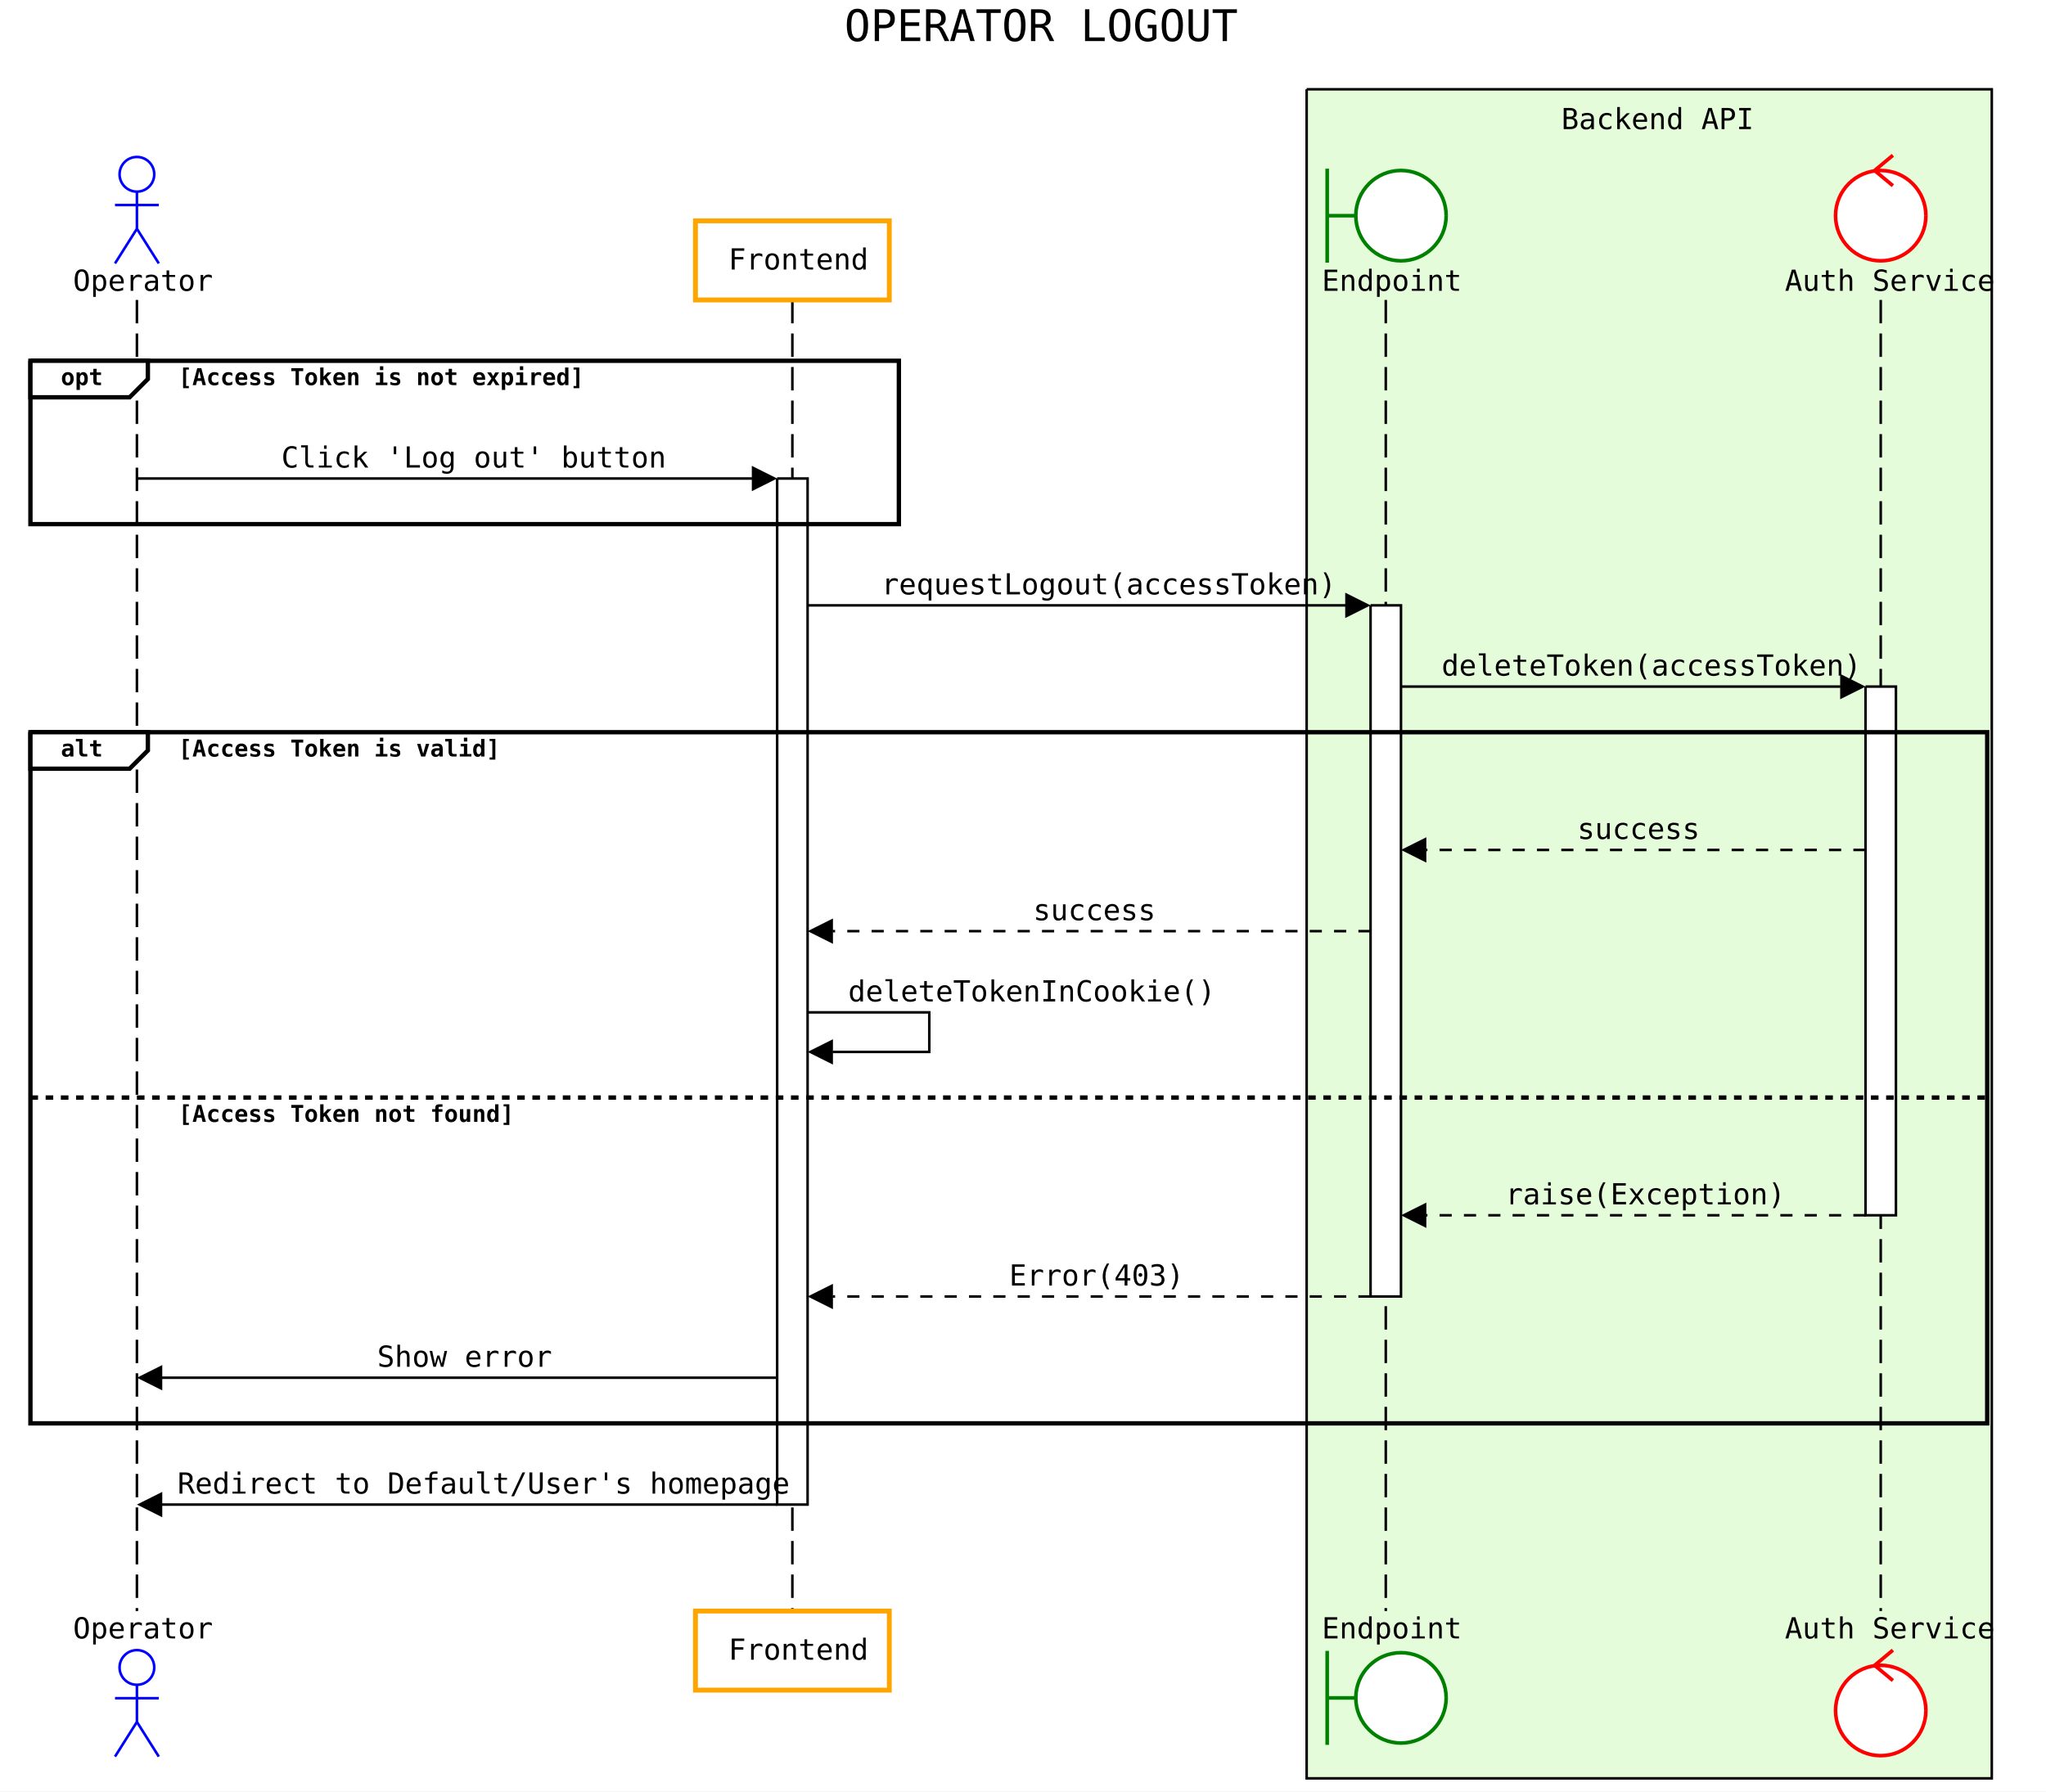
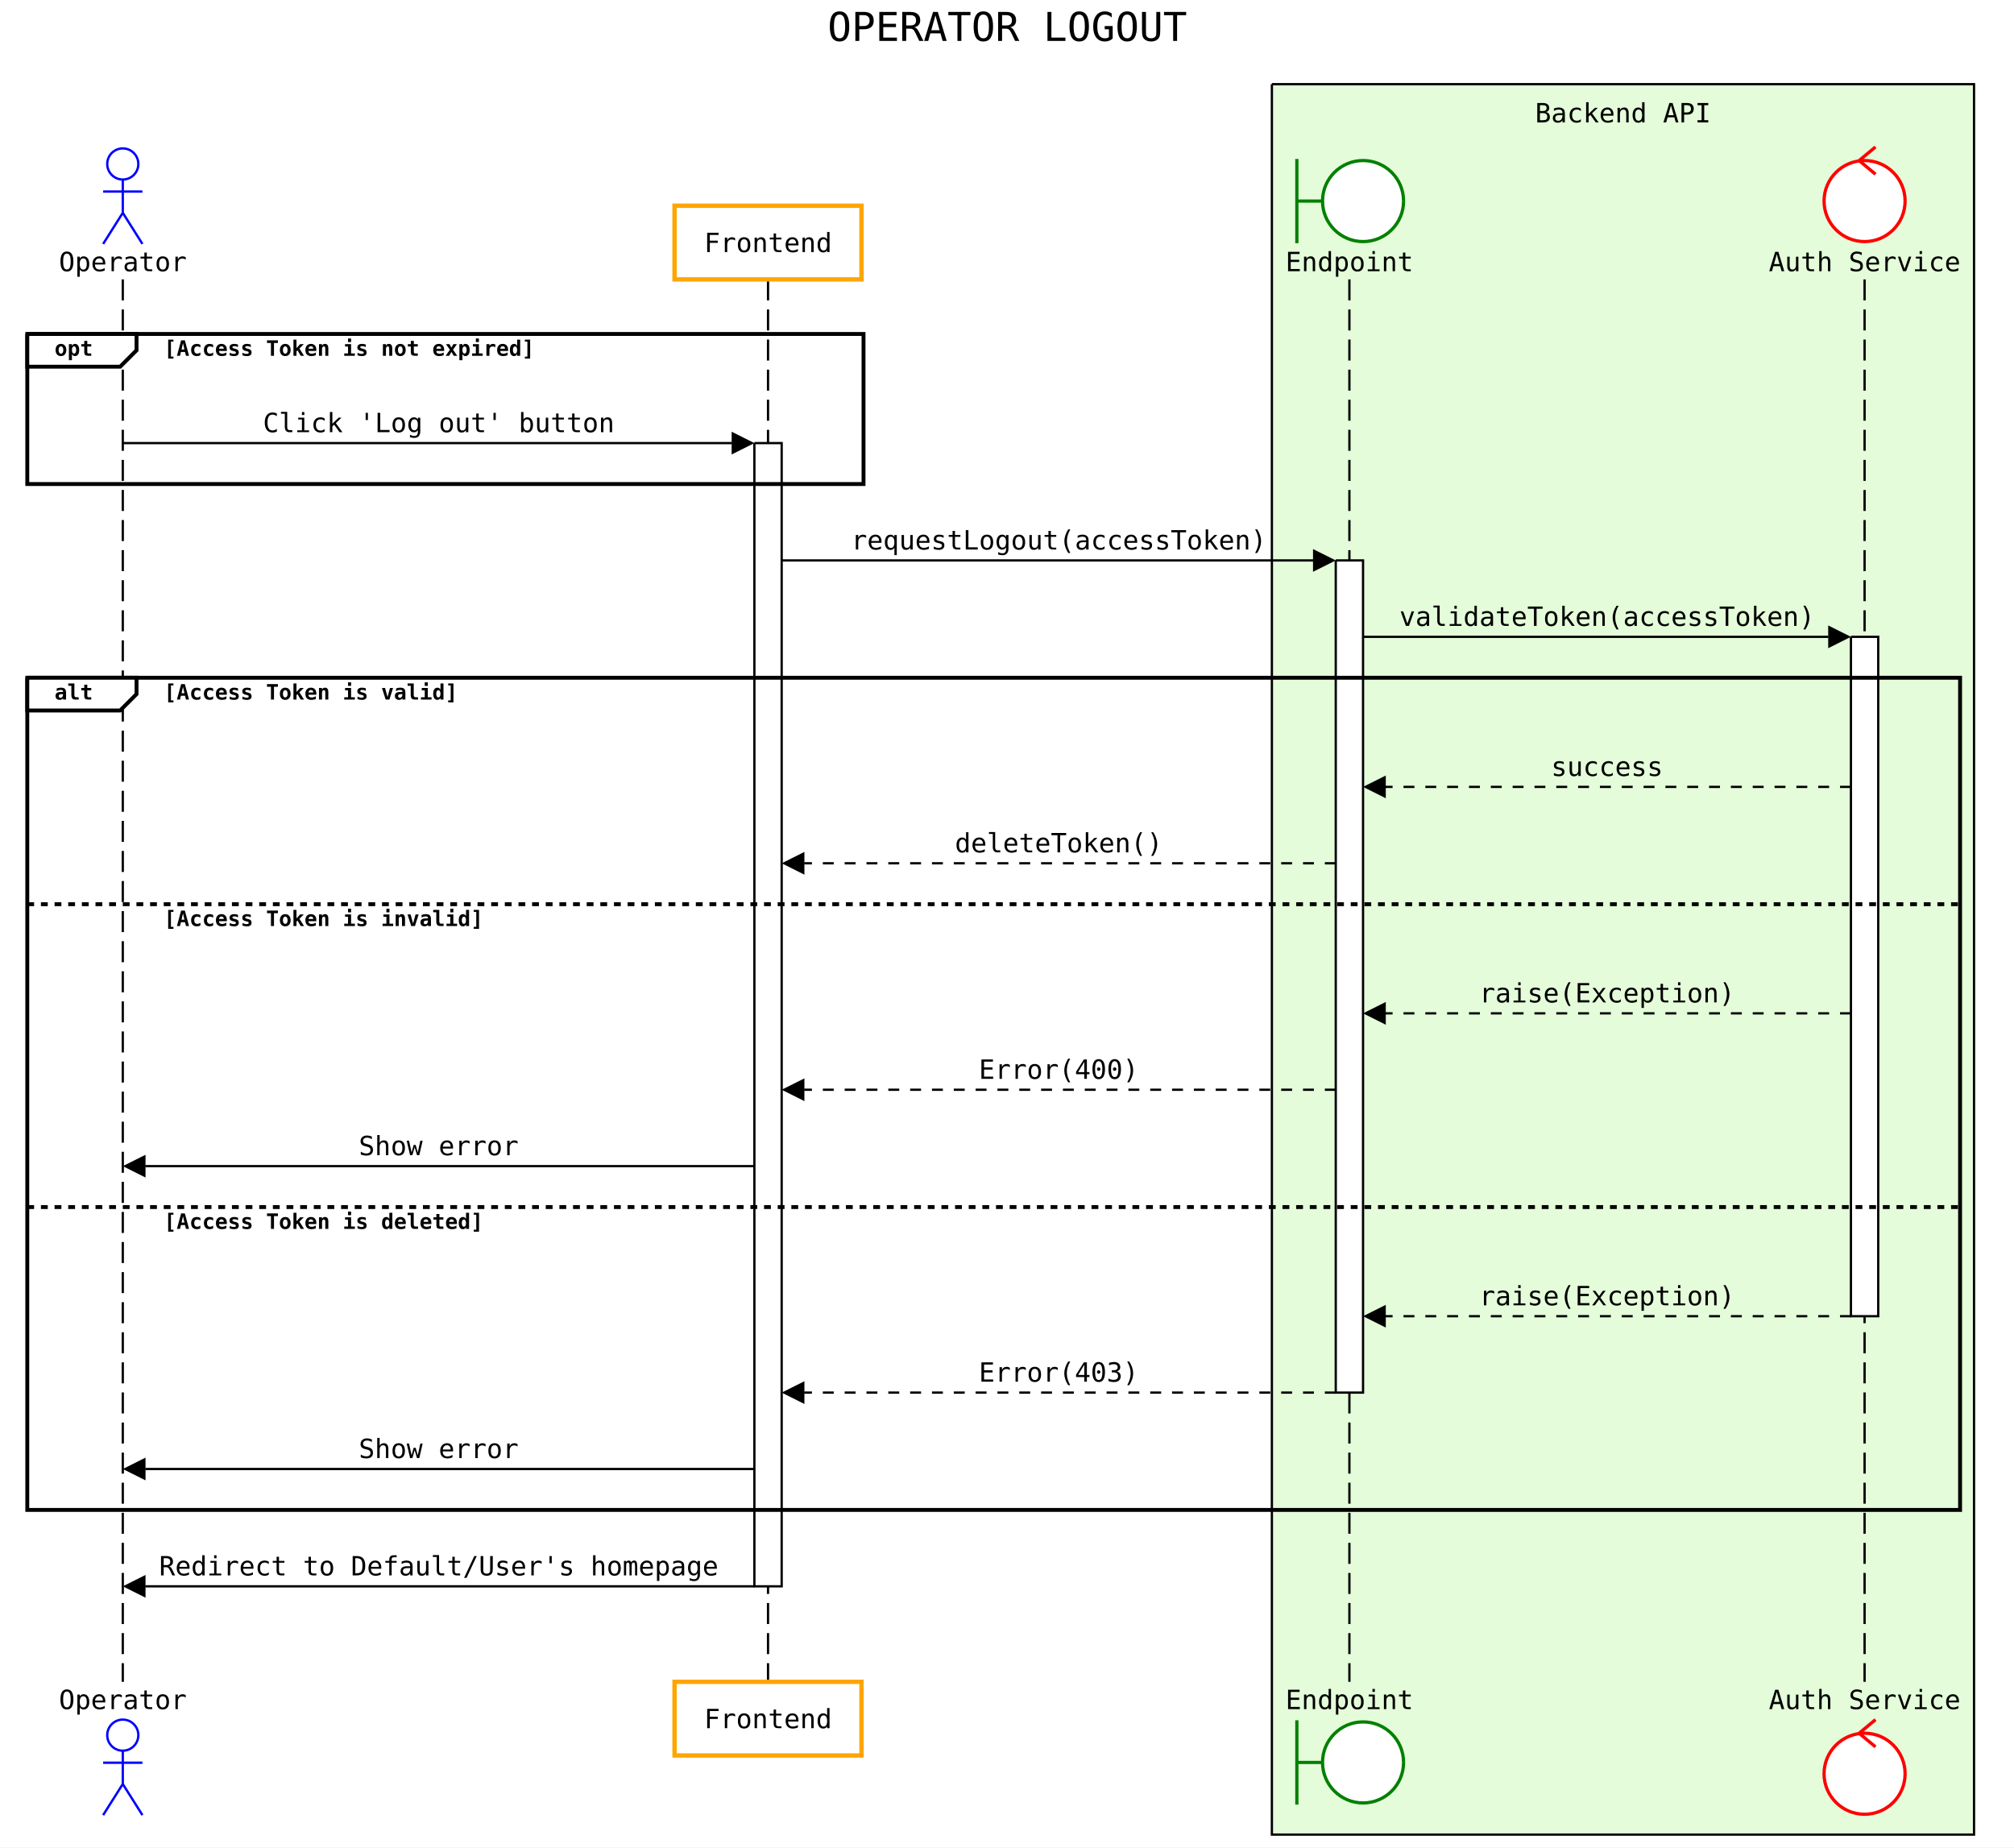
- <svg xmlns="http://www.w3.org/2000/svg" version="1.1" width="845" height="740">
+ <svg xmlns="http://www.w3.org/2000/svg" version="1.1" width="1113" height="1021">
  <defs />
  <g>
    <g />
    <g />
    <g />
    <g />
    <g />
    <g />
    <g />
    <g />
    <g />
    <g />
    <g />
-     <g>
-       <rect fill="white" stroke="none" x="0" y="0" width="845" height="740" />
-     </g>
-     <g>
-       <text fill="black" stroke="none" font-family="monospace" font-size="13.5pt" font-style="normal" font-weight="normal" text-decoration="normal" x="348.703" y="16.963" text-anchor="start" dominant-baseline="alphabetic" xml:space="preserve">OPERATOR LOGOUT</text>
-     </g>
-     <g>
-       <g>
-         <path fill="#e4fcd9" stroke="black" paint-order="fill stroke markers" d=" M 539.652 36.88 L 822.611 36.88 L 822.611 734.582 L 539.652 734.582 L 539.652 36.88" stroke-miterlimit="10" stroke-width="1.047" stroke-dasharray="" />
-       </g>
-       <g>
-         <text fill="black" stroke="none" font-family="monospace" font-size="9pt" font-style="normal" font-weight="normal" text-decoration="normal" x="644.844" y="53.341" text-anchor="start" dominant-baseline="alphabetic" xml:space="preserve">Backend API</text>
-       </g>
-     </g>
-     <g>
-       <path fill="none" stroke="black" paint-order="fill stroke markers" d=" M 56.545 123.896 L 56.545 665.471" stroke-miterlimit="10" stroke-width="1.047" stroke-dasharray="9.666,4.189" />
-       <path fill="none" stroke="black" paint-order="fill stroke markers" d=" M 327.254 123.896 L 327.254 665.471" stroke-miterlimit="10" stroke-width="1.047" stroke-dasharray="9.666,4.189" />
-       <path fill="none" stroke="black" paint-order="fill stroke markers" d=" M 572.325 123.896 L 572.325 665.471" stroke-miterlimit="10" stroke-width="1.047" stroke-dasharray="9.666,4.189" />
-       <path fill="none" stroke="black" paint-order="fill stroke markers" d=" M 776.743 123.896 L 776.743 665.471" stroke-miterlimit="10" stroke-width="1.047" stroke-dasharray="9.666,4.189" />
-     </g>
-     <g>
-       <g>
-         <path fill="white" stroke="blue" paint-order="fill stroke markers" d=" M 63.707 72.001 A 7.162 7.162 0 1 1 63.707 71.993 M 56.545 79.163 L 56.545 94.493 M 47.498 84.692 L 65.592 84.692 M 56.545 94.493 L 47.498 108.818 M 56.545 94.493 L 65.592 108.818" stroke-miterlimit="10" stroke-width="1.068" stroke-dasharray="" />
-       </g>
-       <g>
-         <g />
-         <text fill="black" stroke="none" font-family="monospace" font-size="9pt" font-style="normal" font-weight="normal" text-decoration="normal" x="30.154" y="120.127" text-anchor="start" dominant-baseline="alphabetic" xml:space="preserve">Operator</text>
+     <g />
+     <g />
+     <g>
+       <rect fill="white" stroke="none" x="0" y="0" width="1113" height="1021" />
+     </g>
+     <g>
+       <text fill="black" stroke="none" font-family="monospace" font-size="16.5pt" font-style="normal" font-weight="normal" text-decoration="normal" x="457.342" y="22.618" text-anchor="start" dominant-baseline="alphabetic" xml:space="preserve">OPERATOR LOGOUT</text>
+     </g>
+     <g>
+       <g>
+         <path fill="#e4fcd9" stroke="black" paint-order="fill stroke markers" d=" M 702.886 46.518 L 1090.91 46.518 L 1090.91 1013.888 L 702.886 1013.888 L 702.886 46.518" stroke-miterlimit="10" stroke-width="1.257" stroke-dasharray="" />
+       </g>
+       <g>
+         <text fill="black" stroke="none" font-family="monospace" font-size="11pt" font-style="normal" font-weight="normal" text-decoration="normal" x="848.367" y="67.628" text-anchor="start" dominant-baseline="alphabetic" xml:space="preserve">Backend API</text>
+       </g>
+     </g>
+     <g>
+       <path fill="none" stroke="black" paint-order="fill stroke markers" d=" M 67.854 154.405 L 67.854 929.448" stroke-miterlimit="10" stroke-width="1.257" stroke-dasharray="11.599,5.026" />
+       <path fill="none" stroke="black" paint-order="fill stroke markers" d=" M 424.436 154.405 L 424.436 929.448" stroke-miterlimit="10" stroke-width="1.257" stroke-dasharray="11.599,5.026" />
+       <path fill="none" stroke="black" paint-order="fill stroke markers" d=" M 745.72 154.405 L 745.72 929.448" stroke-miterlimit="10" stroke-width="1.257" stroke-dasharray="11.599,5.026" />
+       <path fill="none" stroke="black" paint-order="fill stroke markers" d=" M 1030.428 154.405 L 1030.428 929.448" stroke-miterlimit="10" stroke-width="1.257" stroke-dasharray="11.599,5.026" />
+     </g>
+     <g>
+       <g>
+         <path fill="white" stroke="blue" paint-order="fill stroke markers" d=" M 76.449 90.623 A 8.595 8.595 0 1 1 76.449 90.614 M 67.854 99.218 L 67.854 117.613 M 56.997 105.852 L 78.711 105.852 M 67.854 117.613 L 56.997 134.803 M 67.854 117.613 L 78.711 134.803" stroke-miterlimit="10" stroke-width="1.282" stroke-dasharray="" />
+       </g>
+       <g>
+         <g />
+         <text fill="black" stroke="none" font-family="monospace" font-size="11pt" font-style="normal" font-weight="normal" text-decoration="normal" x="32.559" y="149.882" text-anchor="start" dominant-baseline="alphabetic" xml:space="preserve">Operator</text>
      </g>
      <path fill="none" stroke="none" />
      <g>
-         <path fill="white" stroke="orange" paint-order="fill stroke markers" d=" M 287.23 91.226 L 367.278 91.226 L 367.278 123.896 L 287.23 123.896 L 287.23 91.226 Z" stroke-miterlimit="10" stroke-width="2.01" stroke-dasharray="" />
-       </g>
-       <g>
-         <g />
-         <text fill="black" stroke="none" font-family="monospace" font-size="9pt" font-style="normal" font-weight="normal" text-decoration="normal" x="300.863" y="111.331" text-anchor="start" dominant-baseline="alphabetic" xml:space="preserve">Frontend</text>
-       </g>
-       <g>
-         <path fill="white" stroke="green" paint-order="fill stroke markers" d=" M 597.268 89.09 A 18.66 18.66 0 1 1 597.268 89.071 M 548.13 69.682 L 548.13 108.497 M 547.383 89.09 L 559.948 89.09" stroke-miterlimit="10" stroke-width="1.495" stroke-dasharray="" />
-       </g>
-       <g>
-         <g />
-         <text fill="black" stroke="none" font-family="monospace" font-size="9pt" font-style="normal" font-weight="normal" text-decoration="normal" x="545.935" y="120.127" text-anchor="start" dominant-baseline="alphabetic" xml:space="preserve">Endpoint</text>
-       </g>
-       <g>
-         <path fill="white" stroke="red" paint-order="fill stroke markers" d=" M 795.402 89.09 A 18.66 18.66 0 1 1 795.402 89.071 M 774.229 70.43 L 781.769 64.147 M 774.229 70.43 L 781.769 76.713" stroke-miterlimit="10" stroke-width="1.495" stroke-dasharray="" />
-       </g>
-       <g>
-         <g />
-         <text fill="black" stroke="none" font-family="monospace" font-size="9pt" font-style="normal" font-weight="normal" text-decoration="normal" x="737.157" y="120.127" text-anchor="start" dominant-baseline="alphabetic" xml:space="preserve">Auth Service</text>
-       </g>
-       <g>
-         <path fill="white" stroke="blue" paint-order="fill stroke markers" d=" M 63.707 688.78 A 7.162 7.162 0 1 1 63.707 688.773 M 56.545 695.942 L 56.545 711.272 M 47.498 701.471 L 65.592 701.471 M 56.545 711.272 L 47.498 725.597 M 56.545 711.272 L 65.592 725.597" stroke-miterlimit="10" stroke-width="1.068" stroke-dasharray="" />
-       </g>
-       <g>
-         <g />
-         <text fill="black" stroke="none" font-family="monospace" font-size="9pt" font-style="normal" font-weight="normal" text-decoration="normal" x="30.154" y="676.78" text-anchor="start" dominant-baseline="alphabetic" xml:space="preserve">Operator</text>
+         <path fill="white" stroke="orange" paint-order="fill stroke markers" d=" M 372.781 113.693 L 476.092 113.693 L 476.092 154.405 L 372.781 154.405 L 372.781 113.693 Z" stroke-miterlimit="10" stroke-width="2.413" stroke-dasharray="" />
+       </g>
+       <g>
+         <g />
+         <text fill="black" stroke="none" font-family="monospace" font-size="11pt" font-style="normal" font-weight="normal" text-decoration="normal" x="389.141" y="139.327" text-anchor="start" dominant-baseline="alphabetic" xml:space="preserve">Frontend</text>
+       </g>
+       <g>
+         <path fill="white" stroke="green" paint-order="fill stroke markers" d=" M 775.652 111.13 A 22.392 22.392 0 1 1 775.652 111.107 M 716.687 87.841 L 716.687 134.419 M 715.789 111.13 L 730.868 111.13" stroke-miterlimit="10" stroke-width="1.794" stroke-dasharray="" />
+       </g>
+       <g>
+         <g />
+         <text fill="black" stroke="none" font-family="monospace" font-size="11pt" font-style="normal" font-weight="normal" text-decoration="normal" x="710.425" y="149.882" text-anchor="start" dominant-baseline="alphabetic" xml:space="preserve">Endpoint</text>
+       </g>
+       <g>
+         <path fill="white" stroke="red" paint-order="fill stroke markers" d=" M 1052.82 111.13 A 22.392 22.392 0 1 1 1052.82 111.107 M 1027.412 88.738 L 1036.459 81.199 M 1027.412 88.738 L 1036.459 96.277" stroke-miterlimit="10" stroke-width="1.794" stroke-dasharray="" />
+       </g>
+       <g>
+         <g />
+         <text fill="black" stroke="none" font-family="monospace" font-size="11pt" font-style="normal" font-weight="normal" text-decoration="normal" x="977.485" y="149.882" text-anchor="start" dominant-baseline="alphabetic" xml:space="preserve">Auth Service</text>
+       </g>
+       <g>
+         <path fill="white" stroke="blue" paint-order="fill stroke markers" d=" M 76.449 958.927 A 8.595 8.595 0 1 1 76.449 958.918 M 67.854 967.522 L 67.854 985.917 M 56.997 974.156 L 78.711 974.156 M 67.854 985.917 L 56.997 1003.107 M 67.854 985.917 L 78.711 1003.107" stroke-miterlimit="10" stroke-width="1.282" stroke-dasharray="" />
+       </g>
+       <g>
+         <g />
+         <text fill="black" stroke="none" font-family="monospace" font-size="11pt" font-style="normal" font-weight="normal" text-decoration="normal" x="32.559" y="944.527" text-anchor="start" dominant-baseline="alphabetic" xml:space="preserve">Operator</text>
      </g>
      <path fill="none" stroke="none" />
      <g>
-         <path fill="white" stroke="orange" paint-order="fill stroke markers" d=" M 287.23 665.471 L 367.278 665.471 L 367.278 698.141 L 287.23 698.141 L 287.23 665.471 Z" stroke-miterlimit="10" stroke-width="2.01" stroke-dasharray="" />
-       </g>
-       <g>
-         <g />
-         <text fill="black" stroke="none" font-family="monospace" font-size="9pt" font-style="normal" font-weight="normal" text-decoration="normal" x="300.863" y="685.576" text-anchor="start" dominant-baseline="alphabetic" xml:space="preserve">Frontend</text>
-       </g>
-       <g>
-         <path fill="white" stroke="green" paint-order="fill stroke markers" d=" M 597.268 701.346 A 18.66 18.66 0 1 1 597.268 701.327 M 548.13 681.938 L 548.13 720.753 M 547.383 701.346 L 559.948 701.346" stroke-miterlimit="10" stroke-width="1.495" stroke-dasharray="" />
-       </g>
-       <g>
-         <g />
-         <text fill="black" stroke="none" font-family="monospace" font-size="9pt" font-style="normal" font-weight="normal" text-decoration="normal" x="545.935" y="676.78" text-anchor="start" dominant-baseline="alphabetic" xml:space="preserve">Endpoint</text>
-       </g>
-       <g>
-         <path fill="white" stroke="red" paint-order="fill stroke markers" d=" M 795.402 706.56 A 18.66 18.66 0 1 1 795.402 706.542 M 774.229 687.901 L 781.769 681.618 M 774.229 687.901 L 781.769 694.183" stroke-miterlimit="10" stroke-width="1.495" stroke-dasharray="" />
-       </g>
-       <g>
-         <g />
-         <text fill="black" stroke="none" font-family="monospace" font-size="9pt" font-style="normal" font-weight="normal" text-decoration="normal" x="737.157" y="676.78" text-anchor="start" dominant-baseline="alphabetic" xml:space="preserve">Auth Service</text>
-       </g>
-     </g>
-     <g>
-       <path fill="white" stroke="black" paint-order="fill stroke markers" d=" M 320.971 197.656 L 333.537 197.656 L 333.537 621.492 L 320.971 621.492 L 320.971 197.656" stroke-miterlimit="10" stroke-width="1.047" stroke-dasharray="" />
-       <path fill="white" stroke="black" paint-order="fill stroke markers" d=" M 566.042 250.054 L 578.608 250.054 L 578.608 535.543 L 566.042 535.543 L 566.042 250.054" stroke-miterlimit="10" stroke-width="1.047" stroke-dasharray="" />
-       <path fill="white" stroke="black" paint-order="fill stroke markers" d=" M 770.46 283.604 L 783.025 283.604 L 783.025 501.993 L 770.46 501.993 L 770.46 283.604" stroke-miterlimit="10" stroke-width="1.047" stroke-dasharray="" />
-       <g>
-         <text fill="black" stroke="none" font-family="monospace" font-size="9pt" font-style="normal" font-weight="normal" text-decoration="normal" x="116.184" y="193.132" text-anchor="start" dominant-baseline="alphabetic" xml:space="preserve">Click 'Log out' button</text>
-       </g>
-       <g>
-         <path fill="none" stroke="black" paint-order="fill stroke markers" d=" M 56.545 197.656 L 310.625 197.656" stroke-miterlimit="10" stroke-width="1.047" stroke-dasharray="" />
-         <g transform="translate(320.971,197.656) translate(-320.971,-197.656)">
-           <path fill="black" stroke="none" paint-order="stroke fill markers" d=" M 310.5 192.42 L 320.971 197.656 L 310.5 202.892 Z" />
-         </g>
-       </g>
-       <g>
-         <text fill="black" stroke="none" font-family="monospace" font-size="9pt" font-style="normal" font-weight="normal" text-decoration="normal" x="364.02" y="245.531" text-anchor="start" dominant-baseline="alphabetic" xml:space="preserve">requestLogout(accessToken)</text>
-       </g>
-       <g>
-         <path fill="none" stroke="black" paint-order="fill stroke markers" d=" M 333.537 250.054 L 555.697 250.054" stroke-miterlimit="10" stroke-width="1.047" stroke-dasharray="" />
-         <g transform="translate(566.0424,250.0543) translate(-566.0424,-250.0543)">
-           <path fill="black" stroke="none" paint-order="stroke fill markers" d=" M 555.571 244.819 L 566.042 250.054 L 555.571 255.29 Z" />
-         </g>
-       </g>
-       <g>
-         <text fill="black" stroke="none" font-family="monospace" font-size="9pt" font-style="normal" font-weight="normal" text-decoration="normal" x="595.362" y="279.081" text-anchor="start" dominant-baseline="alphabetic" xml:space="preserve">deleteToken(accessToken)</text>
-       </g>
-       <g>
-         <path fill="none" stroke="black" paint-order="fill stroke markers" d=" M 578.608 283.604 L 760.114 283.604" stroke-miterlimit="10" stroke-width="1.047" stroke-dasharray="" />
-         <g transform="translate(770.4598,283.6043) translate(-770.4598,-283.6043)">
-           <path fill="black" stroke="none" paint-order="stroke fill markers" d=" M 759.989 278.369 L 770.46 283.604 L 759.989 288.84 Z" />
-         </g>
-       </g>
-       <g>
-         <text fill="black" stroke="none" font-family="monospace" font-size="9pt" font-style="normal" font-weight="normal" text-decoration="normal" x="651.442" y="346.558" text-anchor="start" dominant-baseline="alphabetic" xml:space="preserve">success</text>
-       </g>
-       <g>
-         <path fill="none" stroke="black" paint-order="fill stroke markers" d=" M 770.46 351.081 L 588.954 351.081" stroke-miterlimit="10" stroke-width="1.047" stroke-dasharray="5.026" />
-         <g transform="translate(578.608,351.0812) translate(-578.608,-351.0812)">
-           <path fill="black" stroke="none" paint-order="stroke fill markers" d=" M 589.079 345.846 L 578.608 351.081 L 589.079 356.317 Z" />
-         </g>
-       </g>
-       <g>
-         <text fill="black" stroke="none" font-family="monospace" font-size="9pt" font-style="normal" font-weight="normal" text-decoration="normal" x="426.698" y="380.108" text-anchor="start" dominant-baseline="alphabetic" xml:space="preserve">success</text>
-       </g>
-       <g>
-         <path fill="none" stroke="black" paint-order="fill stroke markers" d=" M 566.042 384.631 L 343.882 384.631" stroke-miterlimit="10" stroke-width="1.047" stroke-dasharray="5.026" />
-         <g transform="translate(333.5366,384.6312) translate(-333.5366,-384.6312)">
-           <path fill="black" stroke="none" paint-order="stroke fill markers" d=" M 344.008 379.396 L 333.537 384.631 L 344.008 389.867 Z" />
-         </g>
-       </g>
-       <g>
-         <text fill="black" stroke="none" font-family="monospace" font-size="9pt" font-style="normal" font-weight="normal" text-decoration="normal" x="350.291" y="413.658" text-anchor="start" dominant-baseline="alphabetic" xml:space="preserve">deleteTokenInCookie()</text>
-       </g>
-       <g>
-         <path fill="none" stroke="black" paint-order="fill stroke markers" d=" M 333.537 418.181 L 383.799 418.181 L 383.799 434.516 L 343.882 434.516" stroke-miterlimit="10" stroke-width="1.047" stroke-dasharray="" />
-         <g transform="translate(333.5366,434.5164) translate(-333.5366,-434.5164)">
-           <path fill="black" stroke="none" paint-order="stroke fill markers" d=" M 344.008 429.281 L 333.537 434.516 L 344.008 439.752 Z" />
-         </g>
-       </g>
-       <g>
-         <text fill="black" stroke="none" font-family="monospace" font-size="9pt" font-style="normal" font-weight="normal" text-decoration="normal" x="621.753" y="497.47" text-anchor="start" dominant-baseline="alphabetic" xml:space="preserve">raise(Exception)</text>
-       </g>
-       <g>
-         <path fill="none" stroke="black" paint-order="fill stroke markers" d=" M 770.46 501.993 L 588.954 501.993" stroke-miterlimit="10" stroke-width="1.047" stroke-dasharray="5.026" />
-         <g transform="translate(578.608,501.9934) translate(-578.608,-501.9934)">
-           <path fill="black" stroke="none" paint-order="stroke fill markers" d=" M 589.079 496.758 L 578.608 501.993 L 589.079 507.229 Z" />
-         </g>
-       </g>
-       <g>
-         <text fill="black" stroke="none" font-family="monospace" font-size="9pt" font-style="normal" font-weight="normal" text-decoration="normal" x="416.801" y="531.02" text-anchor="start" dominant-baseline="alphabetic" xml:space="preserve">Error(403)</text>
-       </g>
-       <g>
-         <path fill="none" stroke="black" paint-order="fill stroke markers" d=" M 566.042 535.543 L 343.882 535.543" stroke-miterlimit="10" stroke-width="1.047" stroke-dasharray="5.026" />
-         <g transform="translate(333.5366,535.5434) translate(-333.5366,-535.5434)">
-           <path fill="black" stroke="none" paint-order="stroke fill markers" d=" M 344.008 530.308 L 333.537 535.543 L 344.008 540.779 Z" />
-         </g>
-       </g>
-       <g>
-         <text fill="black" stroke="none" font-family="monospace" font-size="9pt" font-style="normal" font-weight="normal" text-decoration="normal" x="155.77" y="564.57" text-anchor="start" dominant-baseline="alphabetic" xml:space="preserve">Show error</text>
-       </g>
-       <g>
-         <path fill="none" stroke="black" paint-order="fill stroke markers" d=" M 320.971 569.093 L 66.891 569.093" stroke-miterlimit="10" stroke-width="1.047" stroke-dasharray="" />
-         <g transform="translate(56.54493,569.0934) translate(-56.54493,-569.0934)">
-           <path fill="black" stroke="none" paint-order="stroke fill markers" d=" M 67.016 563.858 L 56.545 569.093 L 67.016 574.329 Z" />
-         </g>
-       </g>
-       <g>
-         <text fill="black" stroke="none" font-family="monospace" font-size="9pt" font-style="normal" font-weight="normal" text-decoration="normal" x="73.299" y="616.968" text-anchor="start" dominant-baseline="alphabetic" xml:space="preserve">Redirect to Default/User's homepage</text>
-       </g>
-       <g>
-         <path fill="none" stroke="black" paint-order="fill stroke markers" d=" M 320.971 621.492 L 66.891 621.492" stroke-miterlimit="10" stroke-width="1.047" stroke-dasharray="" />
-         <g transform="translate(56.54493,621.4917) translate(-56.54493,-621.4917)">
-           <path fill="black" stroke="none" paint-order="stroke fill markers" d=" M 67.016 616.256 L 56.545 621.492 L 67.016 626.727 Z" />
-         </g>
-       </g>
-       <g>
-         <g />
-         <path fill="none" stroke="black" paint-order="fill stroke markers" d=" M 12.566 149.027 L 371.233 149.027 L 371.233 216.504 L 12.566 216.504 L 12.566 149.027 Z" stroke-miterlimit="10" stroke-width="1.795" stroke-dasharray="" />
-         <path fill="white" stroke="black" paint-order="fill stroke markers" d=" M 12.566 149.027 L 12.566 164.106 L 53.531 164.106 L 61.07 156.567 L 61.07 149.027 L 12.566 149.027" stroke-miterlimit="10" stroke-width="1.795" stroke-dasharray="" />
-         <text fill="black" stroke="none" font-family="monospace" font-size="7.2pt" font-style="normal" font-weight="bold" text-decoration="normal" x="25.131" y="159.08" text-anchor="start" dominant-baseline="alphabetic" xml:space="preserve">opt</text>
-         <text fill="black" stroke="none" font-family="monospace" font-size="7.2pt" font-style="normal" font-weight="bold" text-decoration="normal" x="73.636" y="159.08" text-anchor="start" dominant-baseline="alphabetic" xml:space="preserve">[Access Token is not expired]</text>
-       </g>
-       <g>
-         <g />
-         <path fill="none" stroke="black" paint-order="fill stroke markers" d=" M 12.566 302.453 L 820.722 302.453 L 820.722 587.942 L 12.566 587.942 L 12.566 302.453 Z" stroke-miterlimit="10" stroke-width="1.795" stroke-dasharray="" />
-         <path fill="white" stroke="black" paint-order="fill stroke markers" d=" M 12.566 302.453 L 12.566 317.531 L 53.531 317.531 L 61.07 309.992 L 61.07 302.453 L 12.566 302.453" stroke-miterlimit="10" stroke-width="1.795" stroke-dasharray="" />
-         <text fill="black" stroke="none" font-family="monospace" font-size="7.2pt" font-style="normal" font-weight="bold" text-decoration="normal" x="25.131" y="312.505" text-anchor="start" dominant-baseline="alphabetic" xml:space="preserve">alt</text>
-         <text fill="black" stroke="none" font-family="monospace" font-size="7.2pt" font-style="normal" font-weight="bold" text-decoration="normal" x="73.636" y="312.505" text-anchor="start" dominant-baseline="alphabetic" xml:space="preserve">[Access Token is valid]</text>
+         <path fill="white" stroke="orange" paint-order="fill stroke markers" d=" M 372.781 929.448 L 476.092 929.448 L 476.092 970.16 L 372.781 970.16 L 372.781 929.448 Z" stroke-miterlimit="10" stroke-width="2.413" stroke-dasharray="" />
+       </g>
+       <g>
+         <g />
+         <text fill="black" stroke="none" font-family="monospace" font-size="11pt" font-style="normal" font-weight="normal" text-decoration="normal" x="389.141" y="955.082" text-anchor="start" dominant-baseline="alphabetic" xml:space="preserve">Frontend</text>
+       </g>
+       <g>
+         <path fill="white" stroke="green" paint-order="fill stroke markers" d=" M 775.652 974.005 A 22.392 22.392 0 1 1 775.652 973.983 M 716.687 950.716 L 716.687 997.294 M 715.789 974.005 L 730.868 974.005" stroke-miterlimit="10" stroke-width="1.794" stroke-dasharray="" />
+       </g>
+       <g>
+         <g />
+         <text fill="black" stroke="none" font-family="monospace" font-size="11pt" font-style="normal" font-weight="normal" text-decoration="normal" x="710.425" y="944.527" text-anchor="start" dominant-baseline="alphabetic" xml:space="preserve">Endpoint</text>
+       </g>
+       <g>
+         <path fill="white" stroke="red" paint-order="fill stroke markers" d=" M 1052.82 980.263 A 22.392 22.392 0 1 1 1052.82 980.241 M 1027.412 957.871 L 1036.459 950.332 M 1027.412 957.871 L 1036.459 965.411" stroke-miterlimit="10" stroke-width="1.794" stroke-dasharray="" />
+       </g>
+       <g>
+         <g />
+         <text fill="black" stroke="none" font-family="monospace" font-size="11pt" font-style="normal" font-weight="normal" text-decoration="normal" x="977.485" y="944.527" text-anchor="start" dominant-baseline="alphabetic" xml:space="preserve">Auth Service</text>
+       </g>
+     </g>
+     <g>
+       <path fill="white" stroke="black" paint-order="fill stroke markers" d=" M 416.897 244.877 L 431.976 244.877 L 431.976 876.673 L 416.897 876.673 L 416.897 244.877" stroke-miterlimit="10" stroke-width="1.257" stroke-dasharray="" />
+       <path fill="white" stroke="black" paint-order="fill stroke markers" d=" M 738.181 309.715 L 753.26 309.715 L 753.26 769.614 L 738.181 769.614 L 738.181 309.715" stroke-miterlimit="10" stroke-width="1.257" stroke-dasharray="" />
+       <path fill="white" stroke="black" paint-order="fill stroke markers" d=" M 1022.889 351.936 L 1037.967 351.936 L 1037.967 727.394 L 1022.889 727.394 L 1022.889 351.936" stroke-miterlimit="10" stroke-width="1.257" stroke-dasharray="" />
+       <g>
+         <text fill="black" stroke="none" font-family="monospace" font-size="11pt" font-style="normal" font-weight="normal" text-decoration="normal" x="145.314" y="238.846" text-anchor="start" dominant-baseline="alphabetic" xml:space="preserve">Click 'Log out' button</text>
+       </g>
+       <g>
+         <path fill="none" stroke="black" paint-order="fill stroke markers" d=" M 67.854 244.877 L 404.482 244.877" stroke-miterlimit="10" stroke-width="1.257" stroke-dasharray="" />
+         <g transform="translate(416.8969,244.8773) translate(-416.8969,-244.8773)">
+           <path fill="black" stroke="none" paint-order="stroke fill markers" d=" M 404.331 238.594 L 416.897 244.877 L 404.331 251.16 Z" />
+         </g>
+       </g>
+       <g>
+         <text fill="black" stroke="none" font-family="monospace" font-size="11pt" font-style="normal" font-weight="normal" text-decoration="normal" x="470.369" y="303.684" text-anchor="start" dominant-baseline="alphabetic" xml:space="preserve">requestLogout(accessToken)</text>
+       </g>
+       <g>
+         <path fill="none" stroke="black" paint-order="fill stroke markers" d=" M 431.976 309.715 L 725.766 309.715" stroke-miterlimit="10" stroke-width="1.257" stroke-dasharray="" />
+         <g transform="translate(738.1812,309.7155) translate(-738.1812,-309.7155)">
+           <path fill="black" stroke="none" paint-order="stroke fill markers" d=" M 725.616 303.433 L 738.181 309.715 L 725.616 315.998 Z" />
+         </g>
+       </g>
+       <g>
+         <text fill="black" stroke="none" font-family="monospace" font-size="11pt" font-style="normal" font-weight="normal" text-decoration="normal" x="773.365" y="345.904" text-anchor="start" dominant-baseline="alphabetic" xml:space="preserve">validateToken(accessToken)</text>
+       </g>
+       <g>
+         <path fill="none" stroke="black" paint-order="fill stroke markers" d=" M 753.26 351.936 L 1010.474 351.936" stroke-miterlimit="10" stroke-width="1.257" stroke-dasharray="" />
+         <g transform="translate(1022.889,351.9357) translate(-1022.889,-351.9357)">
+           <path fill="black" stroke="none" paint-order="stroke fill markers" d=" M 1010.323 345.653 L 1022.889 351.936 L 1010.323 358.218 Z" />
+         </g>
+       </g>
+       <g>
+         <text fill="black" stroke="none" font-family="monospace" font-size="11pt" font-style="normal" font-weight="normal" text-decoration="normal" x="857.191" y="428.837" text-anchor="start" dominant-baseline="alphabetic" xml:space="preserve">success</text>
+       </g>
+       <g>
+         <path fill="none" stroke="black" paint-order="fill stroke markers" d=" M 1022.889 434.868 L 765.675 434.868" stroke-miterlimit="10" stroke-width="1.257" stroke-dasharray="6.031" />
+         <g transform="translate(753.2598,434.8682) translate(-753.2598,-434.8682)">
+           <path fill="black" stroke="none" paint-order="stroke fill markers" d=" M 765.825 428.585 L 753.26 434.868 L 765.825 441.151 Z" />
+         </g>
+       </g>
+       <g>
+         <text fill="black" stroke="none" font-family="monospace" font-size="11pt" font-style="normal" font-weight="normal" text-decoration="normal" x="527.724" y="471.057" text-anchor="start" dominant-baseline="alphabetic" xml:space="preserve">deleteToken()</text>
+       </g>
+       <g>
+         <path fill="none" stroke="black" paint-order="fill stroke markers" d=" M 738.181 477.088 L 444.39 477.088" stroke-miterlimit="10" stroke-width="1.257" stroke-dasharray="6.031" />
+         <g transform="translate(431.9756,477.0885) translate(-431.9756,-477.0885)">
+           <path fill="black" stroke="none" paint-order="stroke fill markers" d=" M 444.541 470.806 L 431.976 477.088 L 444.541 483.371 Z" />
+         </g>
+       </g>
+       <g>
+         <text fill="black" stroke="none" font-family="monospace" font-size="11pt" font-style="normal" font-weight="normal" text-decoration="normal" x="817.484" y="553.99" text-anchor="start" dominant-baseline="alphabetic" xml:space="preserve">raise(Exception)</text>
+       </g>
+       <g>
+         <path fill="none" stroke="black" paint-order="fill stroke markers" d=" M 1022.889 560.021 L 765.675 560.021" stroke-miterlimit="10" stroke-width="1.257" stroke-dasharray="6.031" />
+         <g transform="translate(753.2598,560.021) translate(-753.2598,-560.021)">
+           <path fill="black" stroke="none" paint-order="stroke fill markers" d=" M 765.825 553.738 L 753.26 560.021 L 765.825 566.304 Z" />
+         </g>
+       </g>
+       <g>
+         <text fill="black" stroke="none" font-family="monospace" font-size="11pt" font-style="normal" font-weight="normal" text-decoration="normal" x="540.959" y="596.21" text-anchor="start" dominant-baseline="alphabetic" xml:space="preserve">Error(400)</text>
+       </g>
+       <g>
+         <path fill="none" stroke="black" paint-order="fill stroke markers" d=" M 738.181 602.241 L 444.39 602.241" stroke-miterlimit="10" stroke-width="1.257" stroke-dasharray="6.031" />
+         <g transform="translate(431.9756,602.2412) translate(-431.9756,-602.2412)">
+           <path fill="black" stroke="none" paint-order="stroke fill markers" d=" M 444.541 595.958 L 431.976 602.241 L 444.541 608.524 Z" />
+         </g>
+       </g>
+       <g>
+         <text fill="black" stroke="none" font-family="monospace" font-size="11pt" font-style="normal" font-weight="normal" text-decoration="normal" x="198.256" y="638.43" text-anchor="start" dominant-baseline="alphabetic" xml:space="preserve">Show error</text>
+       </g>
+       <g>
+         <path fill="none" stroke="black" paint-order="fill stroke markers" d=" M 416.897 644.461 L 80.269 644.461" stroke-miterlimit="10" stroke-width="1.257" stroke-dasharray="" />
+         <g transform="translate(67.85392,644.4615) translate(-67.85392,-644.4615)">
+           <path fill="black" stroke="none" paint-order="stroke fill markers" d=" M 80.419 638.179 L 67.854 644.461 L 80.419 650.744 Z" />
+         </g>
+       </g>
+       <g>
+         <text fill="black" stroke="none" font-family="monospace" font-size="11pt" font-style="normal" font-weight="normal" text-decoration="normal" x="817.484" y="721.363" text-anchor="start" dominant-baseline="alphabetic" xml:space="preserve">raise(Exception)</text>
+       </g>
+       <g>
+         <path fill="none" stroke="black" paint-order="fill stroke markers" d=" M 1022.889 727.394 L 765.675 727.394" stroke-miterlimit="10" stroke-width="1.257" stroke-dasharray="6.031" />
+         <g transform="translate(753.2598,727.394) translate(-753.2598,-727.394)">
+           <path fill="black" stroke="none" paint-order="stroke fill markers" d=" M 765.825 721.111 L 753.26 727.394 L 765.825 733.677 Z" />
+         </g>
+       </g>
+       <g>
+         <text fill="black" stroke="none" font-family="monospace" font-size="11pt" font-style="normal" font-weight="normal" text-decoration="normal" x="540.959" y="763.583" text-anchor="start" dominant-baseline="alphabetic" xml:space="preserve">Error(403)</text>
+       </g>
+       <g>
+         <path fill="none" stroke="black" paint-order="fill stroke markers" d=" M 738.181 769.614 L 444.39 769.614" stroke-miterlimit="10" stroke-width="1.257" stroke-dasharray="6.031" />
+         <g transform="translate(431.9756,769.6143) translate(-431.9756,-769.6143)">
+           <path fill="black" stroke="none" paint-order="stroke fill markers" d=" M 444.541 763.331 L 431.976 769.614 L 444.541 775.897 Z" />
+         </g>
+       </g>
+       <g>
+         <text fill="black" stroke="none" font-family="monospace" font-size="11pt" font-style="normal" font-weight="normal" text-decoration="normal" x="198.256" y="805.803" text-anchor="start" dominant-baseline="alphabetic" xml:space="preserve">Show error</text>
+       </g>
+       <g>
+         <path fill="none" stroke="black" paint-order="fill stroke markers" d=" M 416.897 811.834 L 80.269 811.834" stroke-miterlimit="10" stroke-width="1.257" stroke-dasharray="" />
+         <g transform="translate(67.85392,811.8345) translate(-67.85392,-811.8345)">
+           <path fill="black" stroke="none" paint-order="stroke fill markers" d=" M 80.419 805.552 L 67.854 811.834 L 80.419 818.117 Z" />
+         </g>
+       </g>
+       <g>
+         <text fill="black" stroke="none" font-family="monospace" font-size="11pt" font-style="normal" font-weight="normal" text-decoration="normal" x="87.959" y="870.641" text-anchor="start" dominant-baseline="alphabetic" xml:space="preserve">Redirect to Default/User's homepage</text>
+       </g>
+       <g>
+         <path fill="none" stroke="black" paint-order="fill stroke markers" d=" M 416.897 876.673 L 80.269 876.673" stroke-miterlimit="10" stroke-width="1.257" stroke-dasharray="" />
+         <g transform="translate(67.85392,876.6727) translate(-67.85392,-876.6727)">
+           <path fill="black" stroke="none" paint-order="stroke fill markers" d=" M 80.419 870.39 L 67.854 876.673 L 80.419 882.955 Z" />
+         </g>
+       </g>
+       <g>
+         <g />
+         <path fill="none" stroke="black" paint-order="fill stroke markers" d=" M 15.079 184.563 L 477.212 184.563 L 477.212 267.495 L 15.079 267.495 L 15.079 184.563 Z" stroke-miterlimit="10" stroke-width="2.154" stroke-dasharray="" />
+         <path fill="white" stroke="black" paint-order="fill stroke markers" d=" M 15.079 184.563 L 15.079 202.657 L 66.402 202.657 L 75.449 193.61 L 75.449 184.563 L 15.079 184.563" stroke-miterlimit="10" stroke-width="2.154" stroke-dasharray="" />
+         <text fill="black" stroke="none" font-family="monospace" font-size="8.8pt" font-style="normal" font-weight="bold" text-decoration="normal" x="30.157" y="196.626" text-anchor="start" dominant-baseline="alphabetic" xml:space="preserve">opt</text>
+         <text fill="black" stroke="none" font-family="monospace" font-size="8.8pt" font-style="normal" font-weight="bold" text-decoration="normal" x="90.528" y="196.626" text-anchor="start" dominant-baseline="alphabetic" xml:space="preserve">[Access Token is not expired]</text>
+       </g>
+       <g>
+         <g />
+         <path fill="none" stroke="black" paint-order="fill stroke markers" d=" M 15.079 374.554 L 1083.203 374.554 L 1083.203 834.452 L 15.079 834.452 L 15.079 374.554 Z" stroke-miterlimit="10" stroke-width="2.154" stroke-dasharray="" />
+         <path fill="white" stroke="black" paint-order="fill stroke markers" d=" M 15.079 374.554 L 15.079 392.648 L 66.402 392.648 L 75.449 383.601 L 75.449 374.554 L 15.079 374.554" stroke-miterlimit="10" stroke-width="2.154" stroke-dasharray="" />
+         <text fill="black" stroke="none" font-family="monospace" font-size="8.8pt" font-style="normal" font-weight="bold" text-decoration="normal" x="30.157" y="386.617" text-anchor="start" dominant-baseline="alphabetic" xml:space="preserve">alt</text>
+         <text fill="black" stroke="none" font-family="monospace" font-size="8.8pt" font-style="normal" font-weight="bold" text-decoration="normal" x="90.528" y="386.617" text-anchor="start" dominant-baseline="alphabetic" xml:space="preserve">[Access Token is valid]</text>
        <g>
-           <path fill="none" stroke="black" paint-order="fill stroke markers" d=" M 12.566 453.365 L 820.722 453.365" stroke-miterlimit="10" stroke-width="1.795" stroke-dasharray="3.141" />
-         </g>
-         <g />
-         <text fill="black" stroke="none" font-family="monospace" font-size="7.2pt" font-style="normal" font-weight="bold" text-decoration="normal" x="73.636" y="463.417" text-anchor="start" dominant-baseline="alphabetic" xml:space="preserve">[Access Token not found]</text>
-       </g>
+           <path fill="none" stroke="black" paint-order="fill stroke markers" d=" M 15.079 499.706 L 1083.203 499.706" stroke-miterlimit="10" stroke-width="2.154" stroke-dasharray="3.77" />
+         </g>
+         <g />
+         <text fill="black" stroke="none" font-family="monospace" font-size="8.8pt" font-style="normal" font-weight="bold" text-decoration="normal" x="90.528" y="511.769" text-anchor="start" dominant-baseline="alphabetic" xml:space="preserve">[Access Token is invalid]</text>
+         <g>
+           <path fill="none" stroke="black" paint-order="fill stroke markers" d=" M 15.079 667.079 L 1083.203 667.079" stroke-miterlimit="10" stroke-width="2.154" stroke-dasharray="3.77" />
+         </g>
+         <g />
+         <text fill="black" stroke="none" font-family="monospace" font-size="8.8pt" font-style="normal" font-weight="bold" text-decoration="normal" x="90.528" y="679.142" text-anchor="start" dominant-baseline="alphabetic" xml:space="preserve">[Access Token is deleted]</text>
+       </g>
+       <g />
      <g />
    </g>
    <g />
    <g />
    <g />
    <g />
  </g>
</svg>
